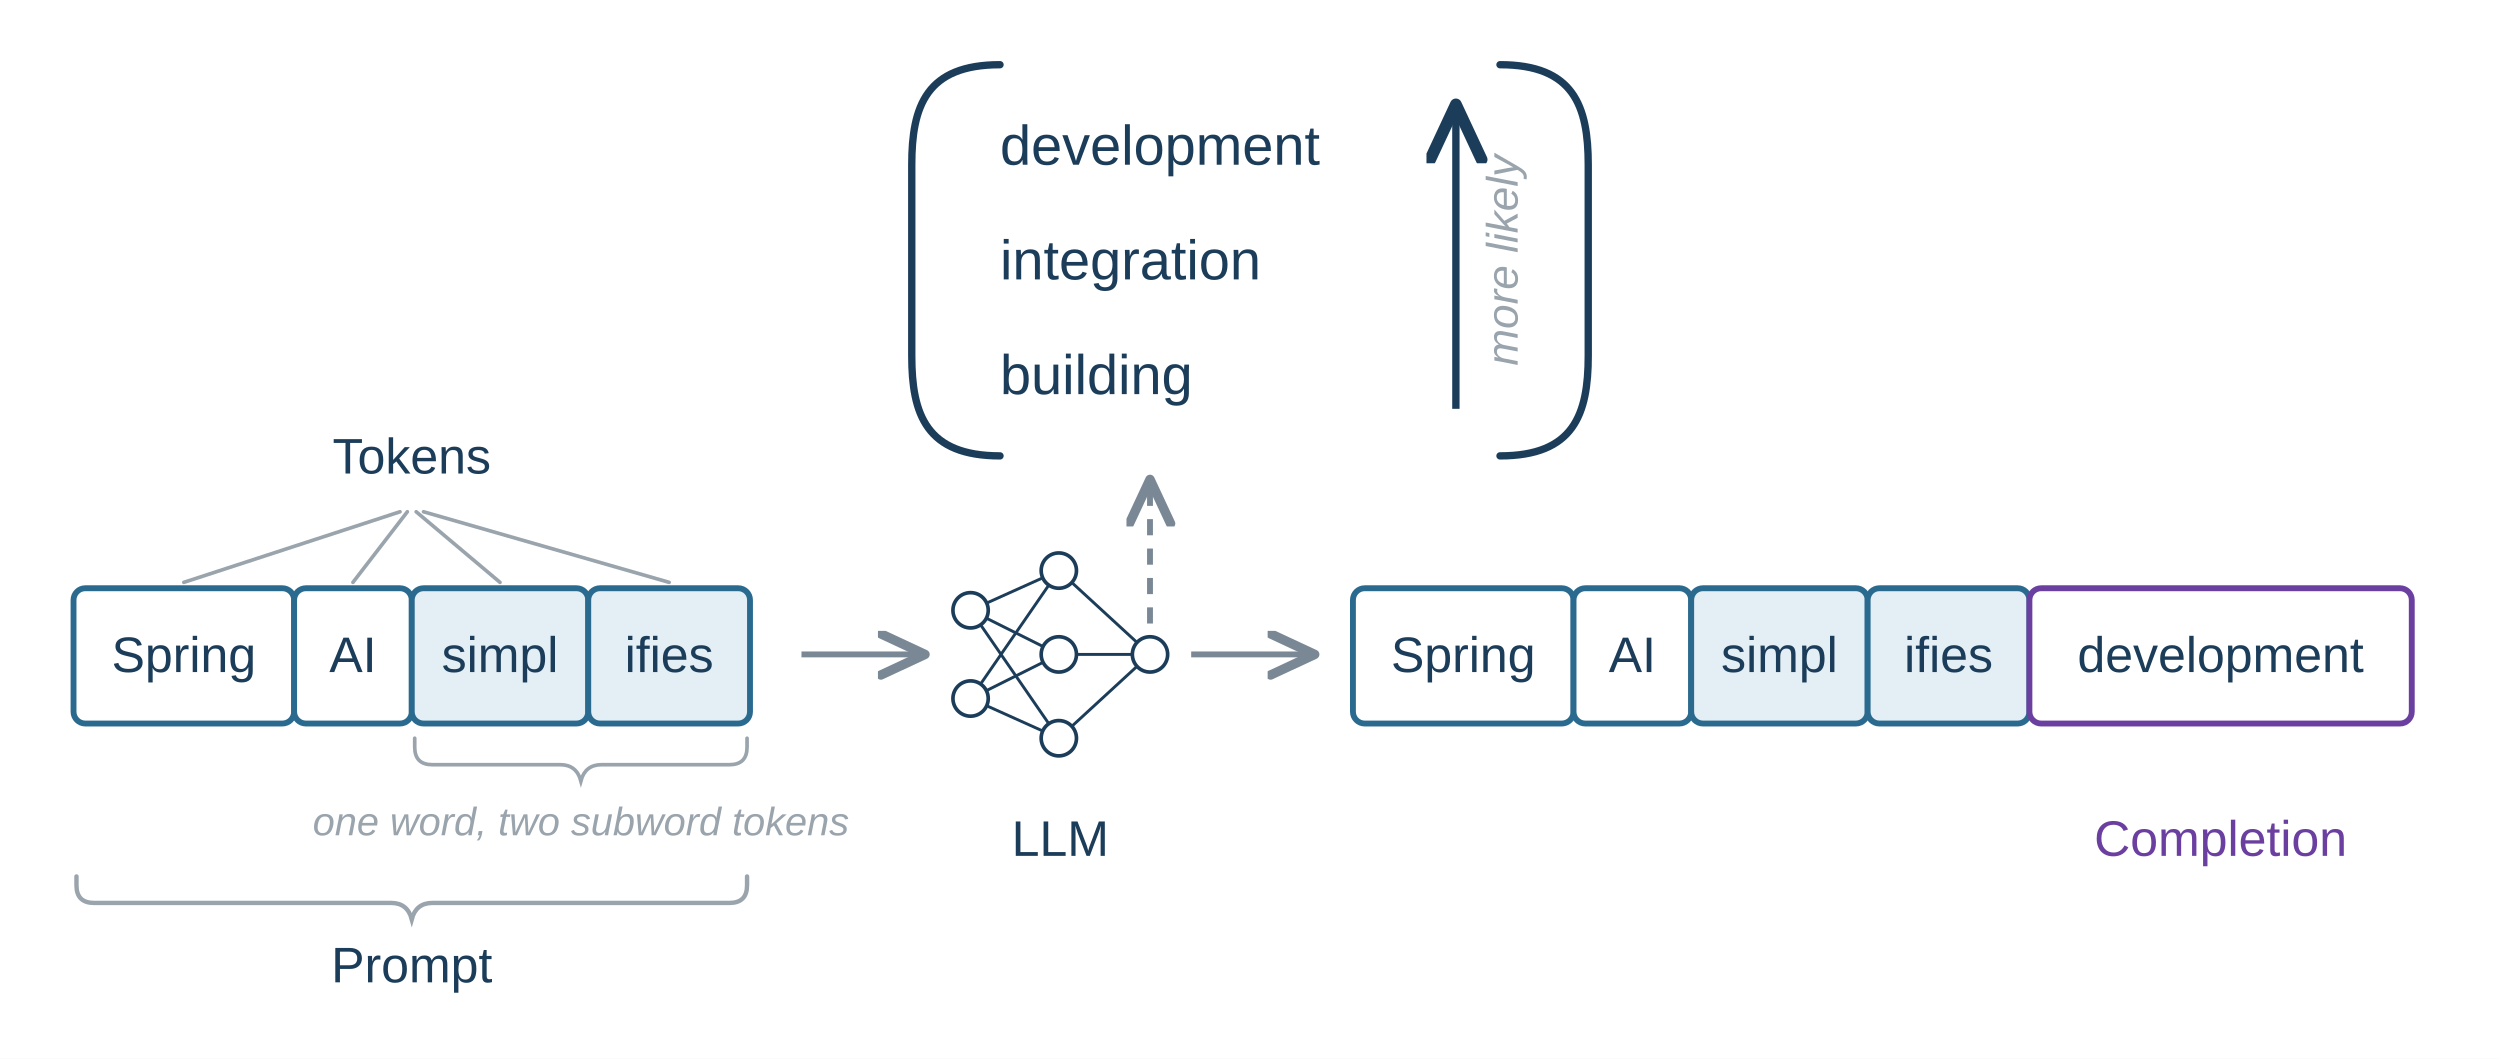
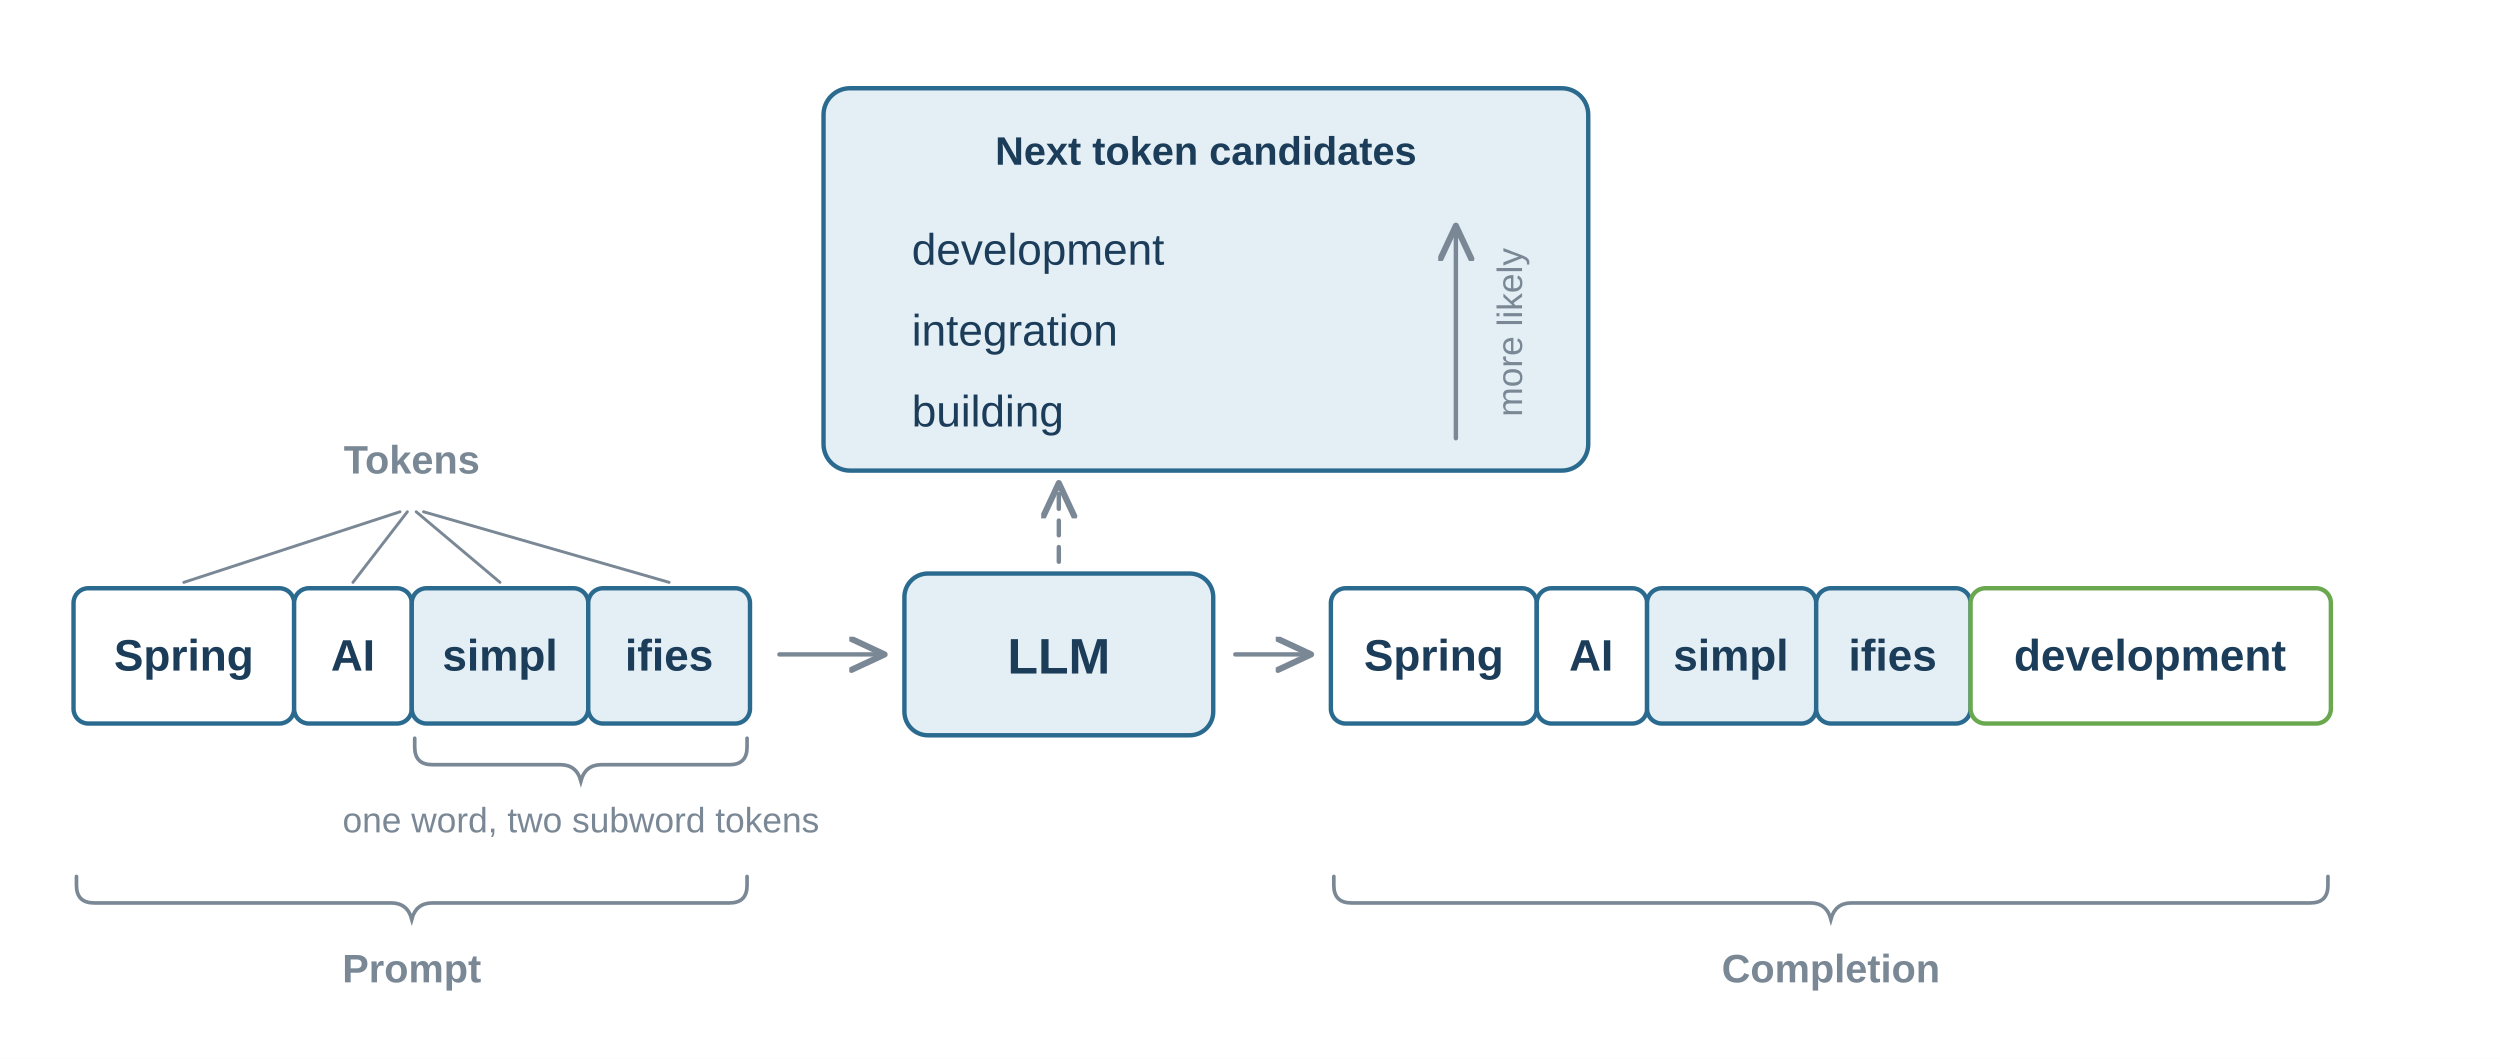
<svg xmlns="http://www.w3.org/2000/svg" viewBox="0 0 1700 720" font-family="'Helvetica Neue', Arial, sans-serif">
  <defs>
-     <marker id="g" markerWidth="10" markerHeight="10" refX="7" refY="4" orient="auto" markerUnits="strokeWidth">
-       <path d="M0.5,0.5 L8,4 L0.5,7.5" fill="none" stroke="#7a8896" stroke-width="1.6" stroke-linecap="round" stroke-linejoin="round" />
-     </marker>
-     <marker id="up" markerWidth="10" markerHeight="10" refX="7" refY="4" orient="auto" markerUnits="strokeWidth">
-       <path d="M0.5,0.5 L8,4 L0.5,7.5" fill="none" stroke="#1c3d5a" stroke-width="1.6" stroke-linecap="round" stroke-linejoin="round" />
+     <marker id="arrow" markerWidth="9" markerHeight="9" refX="7.5" refY="4" orient="auto" markerUnits="strokeWidth">
+       <path d="M0.5,0.5 L8,4 L0.5,7.5" fill="none" stroke="#7a8896" stroke-width="1.4" stroke-linecap="round" stroke-linejoin="round" />
    </marker>
  </defs>
  <rect x="0" y="0" width="1700" height="720" fill="#ffffff" />
-   <g stroke="#7a8896" stroke-width="4" fill="none">
-     <line x1="545" y1="445" x2="625" y2="445" marker-end="url(#g)" />
-     <line x1="810" y1="445" x2="890" y2="445" marker-end="url(#g)" />
+   <g stroke="#7a8896" stroke-width="3" fill="none" stroke-linecap="round" marker-end="url(#arrow)">
+     <path d="M530,445 L600,445" />
+     <path d="M840,445 L890,445" />
  </g>
-   <g stroke="#7a8896" stroke-width="4" fill="none" stroke-dasharray="11 9">
-     <line x1="782" y1="424" x2="782" y2="330" marker-end="url(#g)" />
+   <g stroke="#7a8896" stroke-width="3" fill="none" stroke-linecap="round" stroke-dasharray="10 8" marker-end="url(#arrow)">
+     <path d="M720,382 L720,330" />
  </g>
-   <g stroke="#9aa4ad" stroke-width="2.5" fill="none" stroke-linecap="round">
+   <g stroke="#7a8896" stroke-width="2" fill="none" stroke-linecap="round">
    <path d="M125,396 L272,348" />
    <path d="M240,396 L277,348" />
    <path d="M340,396 L283,348" />
    <path d="M455,396 L288,348" />
  </g>
-   <text x="280" y="322" text-anchor="middle" font-size="34" fill="#1c3d5a">Tokens</text>
-   <g stroke="#2b6a8f" stroke-width="4">
-     <rect x="50" y="400" width="150" height="92" rx="8" fill="#ffffff" />
-     <rect x="200" y="400" width="80" height="92" rx="8" fill="#ffffff" />
-     <rect x="280" y="400" width="120" height="92" rx="8" fill="#e3eef5" />
-     <rect x="400" y="400" width="110" height="92" rx="8" fill="#e3eef5" />
+   <text x="280" y="322" text-anchor="middle" font-size="27" font-weight="600" fill="#7a8896">Tokens</text>
+   <g stroke="#2b6a8f" stroke-width="3">
+     <rect x="50" y="400" width="150" height="92" rx="10" fill="#ffffff" />
+     <rect x="200" y="400" width="80" height="92" rx="10" fill="#ffffff" />
+     <rect x="280" y="400" width="120" height="92" rx="10" fill="#e3eef5" />
+     <rect x="400" y="400" width="110" height="92" rx="10" fill="#e3eef5" />
  </g>
-   <g text-anchor="middle" font-size="34" fill="#1c3d5a">
-     <text x="125" y="457">Spring</text>
-     <text x="240" y="457">AI</text>
-     <text x="340" y="457">simpl</text>
-     <text x="455" y="457">ifies</text>
+   <g text-anchor="middle" font-size="30" font-weight="700" fill="#1c3d5a">
+     <text x="125" y="456">Spring</text>
+     <text x="240" y="456">AI</text>
+     <text x="340" y="456">simpl</text>
+     <text x="455" y="456">ifies</text>
  </g>
-   <path d="M282,502 v6 q0,12 12,12 h87 q11,0 14,11 q3,-11 14,-11 h87 q12,0 12,-12 v-6" fill="none" stroke="#9aa4ad" stroke-width="2.5" stroke-linecap="round" />
-   <text x="395" y="568" text-anchor="middle" font-size="27" font-style="italic" fill="#9aa4ad">one word, two subword tokens</text>
-   <path d="M52,596 v6 q0,12 12,12 h202 q11,0 14,11 q3,-11 14,-11 h202 q12,0 12,-12 v-6" fill="none" stroke="#9aa4ad" stroke-width="3" stroke-linecap="round" />
-   <text x="280" y="668" text-anchor="middle" font-size="34" fill="#1c3d5a">Prompt</text>
-   <g fill="none" stroke="#1c3d5a" stroke-width="5" stroke-linecap="round">
-     <path d="M680,44 C630,44 620,72 620,112 V242 C620,282 630,310 680,310" />
-     <path d="M1020,44 C1070,44 1080,72 1080,112 V242 C1080,282 1070,310 1020,310" />
+   <path d="M282,502 v6 q0,12 12,12 h87 q11,0 14,11 q3,-11 14,-11 h87 q12,0 12,-12 v-6" fill="none" stroke="#7a8896" stroke-width="2.5" stroke-linecap="round" />
+   <text x="395" y="566" text-anchor="middle" font-size="24" fill="#7a8896">one word, two subword tokens</text>
+   <path d="M52,596 v6 q0,12 12,12 h202 q11,0 14,11 q3,-11 14,-11 h202 q12,0 12,-12 v-6" fill="none" stroke="#7a8896" stroke-width="2.5" stroke-linecap="round" />
+   <text x="280" y="668" text-anchor="middle" font-size="27" font-weight="600" fill="#7a8896">Prompt</text>
+   <rect x="560" y="60" width="520" height="260" rx="18" fill="#e3eef5" stroke="#2b6a8f" stroke-width="3" />
+   <text x="820" y="112" text-anchor="middle" font-size="27" font-weight="700" fill="#1c3d5a">Next token candidates</text>
+   <g font-size="30" fill="#1c3d5a">
+     <text x="620" y="180">development</text>
+     <text x="620" y="235">integration</text>
+     <text x="620" y="290">building</text>
  </g>
-   <g font-size="38" fill="#1c3d5a">
-     <text x="680" y="112">development</text>
-     <text x="680" y="190">integration</text>
-     <text x="680" y="268">building</text>
+   <path d="M990,298 L990,155" fill="none" stroke="#7a8896" stroke-width="3" stroke-linecap="round" marker-end="url(#arrow)" />
+   <text x="1035" y="226" text-anchor="middle" font-size="24" fill="#7a8896" transform="rotate(-90 1035 226)">more likely</text>
+   <rect x="615" y="390" width="210" height="110" rx="16" fill="#e3eef5" stroke="#2b6a8f" stroke-width="3" />
+   <text x="720" y="458" text-anchor="middle" font-size="34" font-weight="700" fill="#1c3d5a">LLM</text>
+   <g stroke-width="3">
+     <rect x="905" y="400" width="140" height="92" rx="10" fill="#ffffff" stroke="#2b6a8f" />
+     <rect x="1045" y="400" width="75" height="92" rx="10" fill="#ffffff" stroke="#2b6a8f" />
+     <rect x="1120" y="400" width="115" height="92" rx="10" fill="#e3eef5" stroke="#2b6a8f" />
+     <rect x="1235" y="400" width="105" height="92" rx="10" fill="#e3eef5" stroke="#2b6a8f" />
+     <rect x="1340" y="400" width="245" height="92" rx="10" fill="#ffffff" stroke="#6aa84f" />
  </g>
-   <line x1="990" y1="278" x2="990" y2="76" stroke="#1c3d5a" stroke-width="5" marker-end="url(#up)" />
-   <text x="1032" y="177" text-anchor="middle" font-size="30" font-style="italic" fill="#9aa4ad" transform="rotate(-90 1032 177)">more likely</text>
-   <g stroke="#1c3d5a" stroke-width="2" fill="none">
-     <line x1="660" y1="415" x2="720" y2="388" />
-     <line x1="660" y1="415" x2="720" y2="445" />
-     <line x1="660" y1="415" x2="720" y2="502" />
-     <line x1="660" y1="475" x2="720" y2="388" />
-     <line x1="660" y1="475" x2="720" y2="445" />
-     <line x1="660" y1="475" x2="720" y2="502" />
-     <line x1="720" y1="388" x2="782" y2="445" />
-     <line x1="720" y1="445" x2="782" y2="445" />
-     <line x1="720" y1="502" x2="782" y2="445" />
+   <g text-anchor="middle" font-size="30" font-weight="700" fill="#1c3d5a">
+     <text x="975" y="456">Spring</text>
+     <text x="1082" y="456">AI</text>
+     <text x="1177" y="456">simpl</text>
+     <text x="1287" y="456">ifies</text>
+     <text x="1462" y="456">development</text>
  </g>
-   <g fill="#ffffff" stroke="#1c3d5a" stroke-width="2.5">
-     <circle cx="660" cy="415" r="12" />
-     <circle cx="660" cy="475" r="12" />
-     <circle cx="720" cy="388" r="12" />
-     <circle cx="720" cy="445" r="12" />
-     <circle cx="720" cy="502" r="12" />
-     <circle cx="782" cy="445" r="12" />
-   </g>
-   <text x="721" y="582" text-anchor="middle" font-size="34" fill="#1c3d5a">LLM</text>
-   <g stroke-width="4">
-     <rect x="920" y="400" width="150" height="92" rx="8" fill="#ffffff" stroke="#2b6a8f" />
-     <rect x="1070" y="400" width="80" height="92" rx="8" fill="#ffffff" stroke="#2b6a8f" />
-     <rect x="1150" y="400" width="120" height="92" rx="8" fill="#e3eef5" stroke="#2b6a8f" />
-     <rect x="1270" y="400" width="110" height="92" rx="8" fill="#e3eef5" stroke="#2b6a8f" />
-     <rect x="1380" y="400" width="260" height="92" rx="8" fill="#ffffff" stroke="#6b3fa0" />
-   </g>
-   <g text-anchor="middle" font-size="34" fill="#1c3d5a">
-     <text x="995" y="457">Spring</text>
-     <text x="1110" y="457">AI</text>
-     <text x="1210" y="457">simpl</text>
-     <text x="1325" y="457">ifies</text>
-     <text x="1510" y="457">development</text>
-   </g>
-   <text x="1510" y="582" text-anchor="middle" font-size="34" fill="#6b3fa0">Completion</text>
+   <path d="M907,596 v6 q0,12 12,12 h312 q11,0 14,11 q3,-11 14,-11 h312 q12,0 12,-12 v-6" fill="none" stroke="#7a8896" stroke-width="2.5" stroke-linecap="round" />
+   <text x="1245" y="668" text-anchor="middle" font-size="27" font-weight="600" fill="#7a8896">Completion</text>
</svg>
